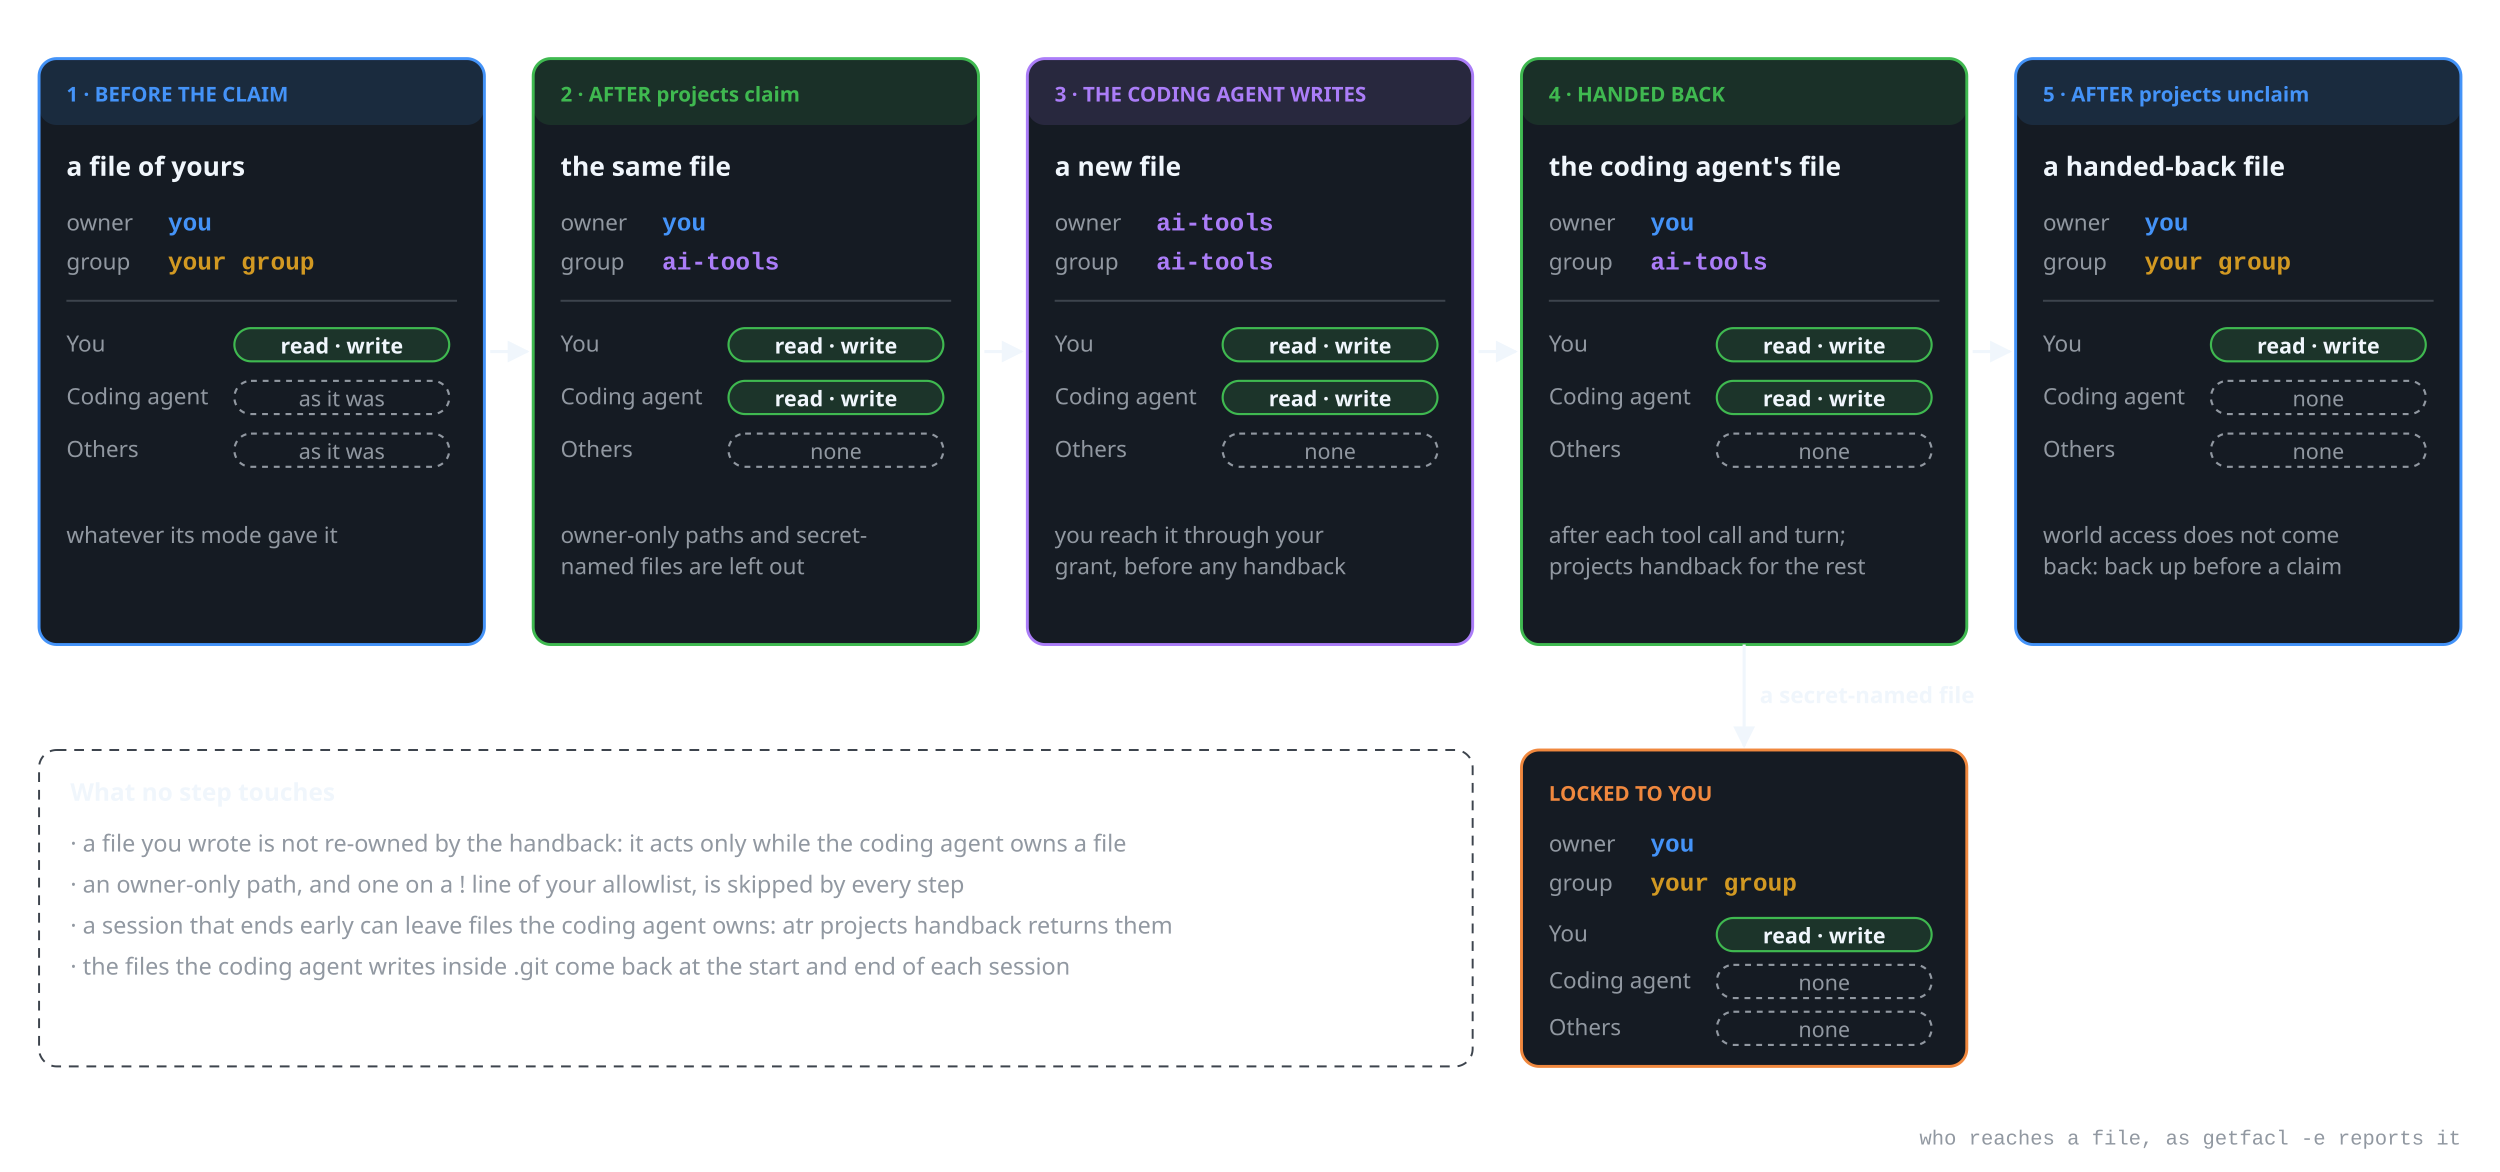
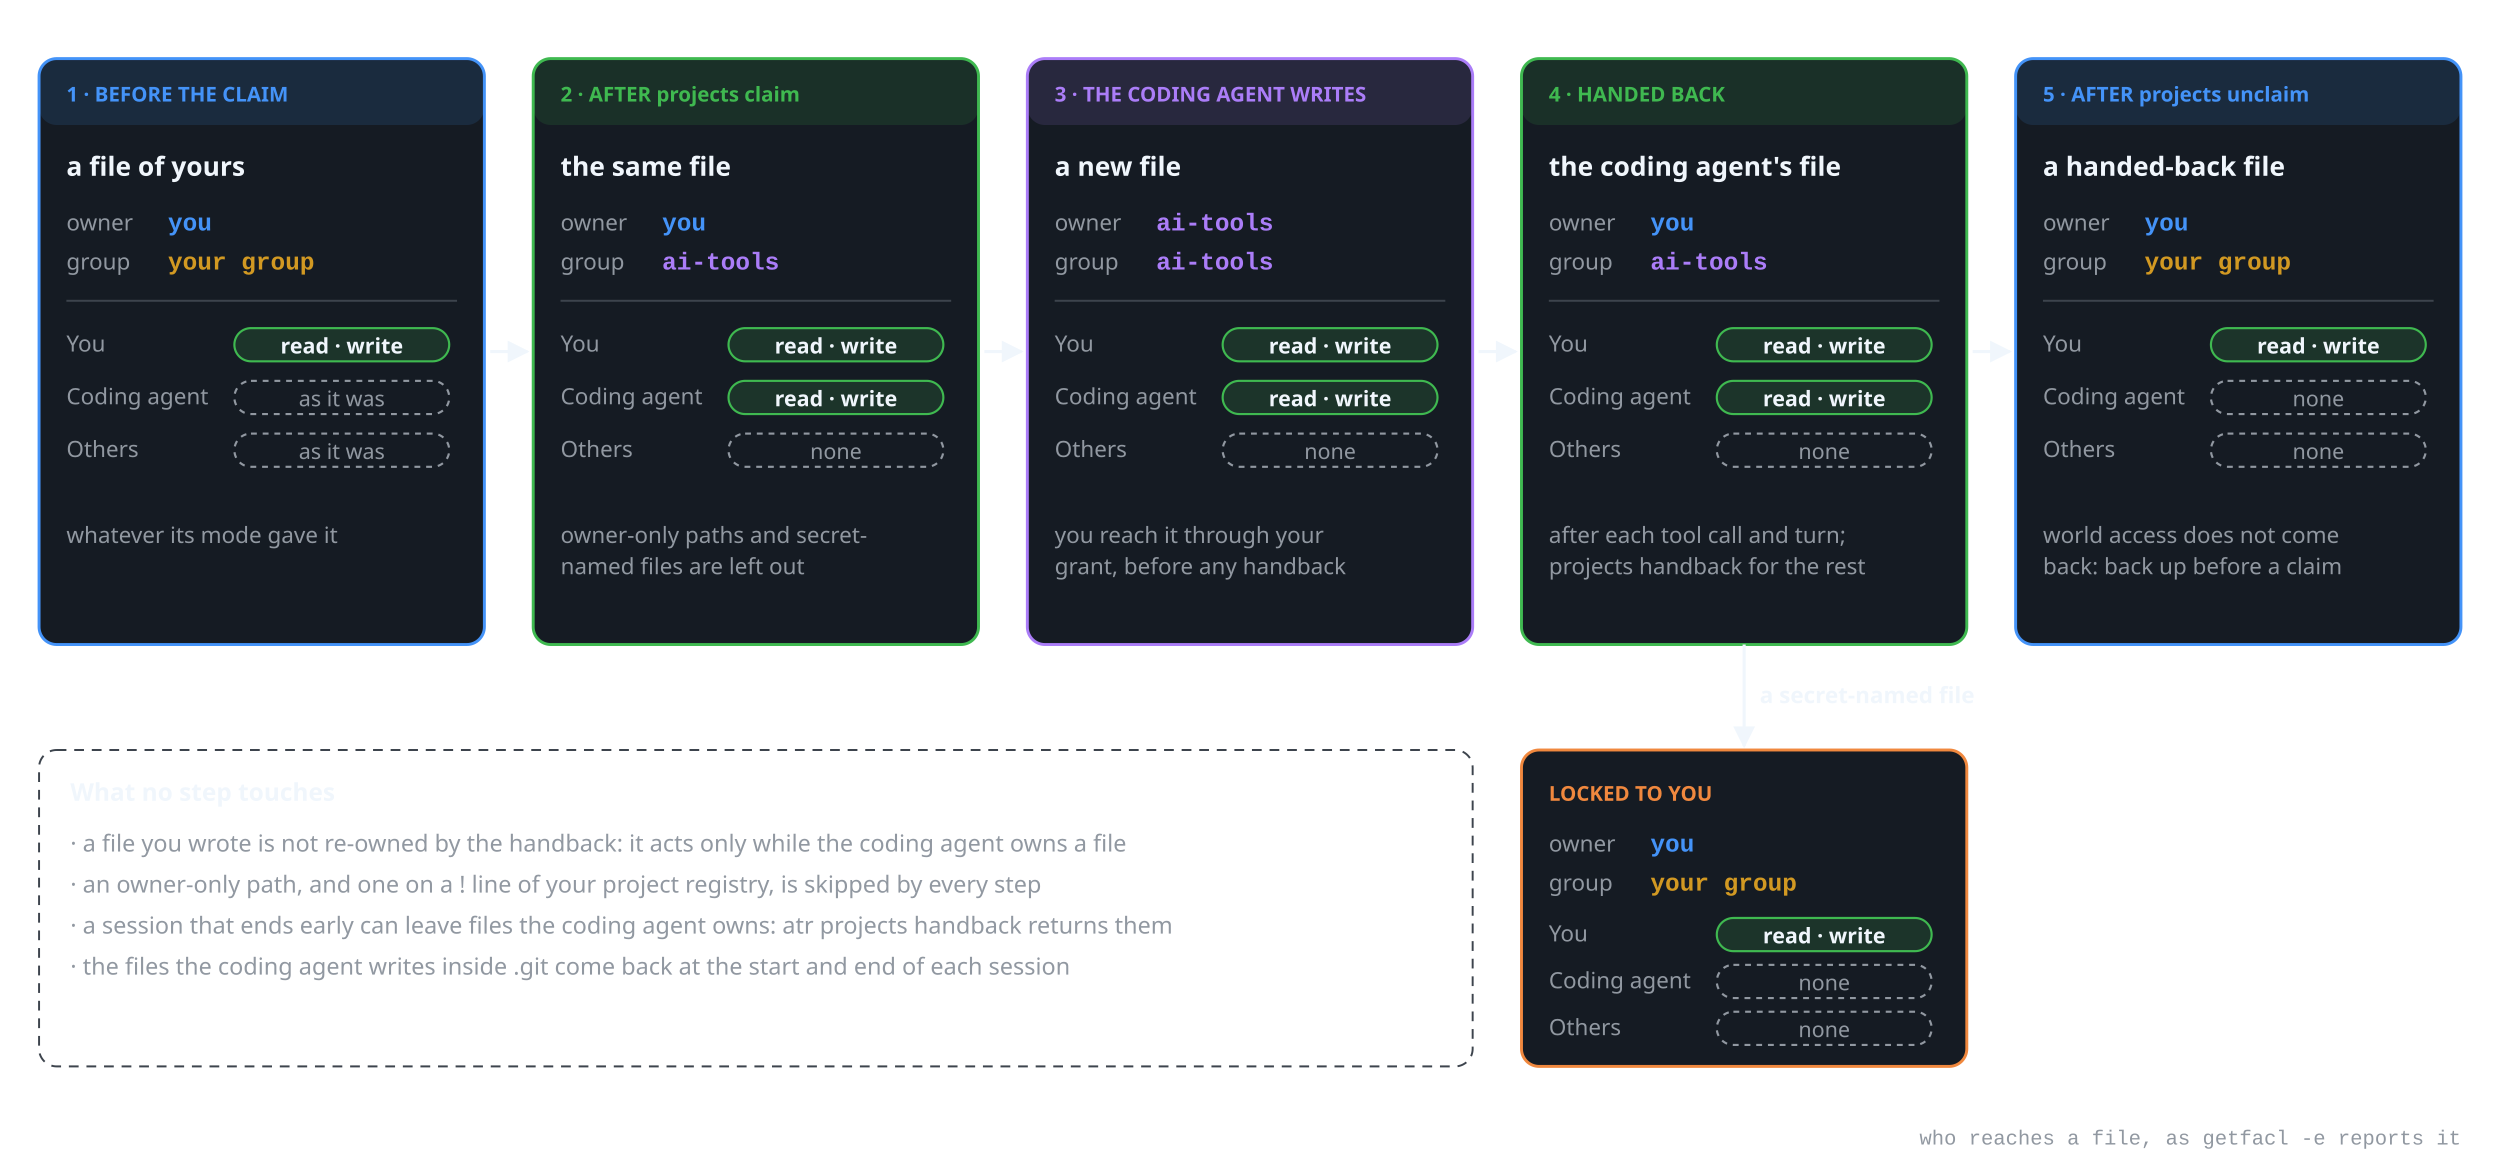
<svg xmlns="http://www.w3.org/2000/svg" viewBox="0 0 1280 600" width="1280" height="600" role="img" aria-labelledby="title desc" xml:space="preserve">
  <defs>
    <marker id="arrow-line" viewBox="0 0 10 10" refX="9" refY="5" markerWidth="7" markerHeight="7" orient="auto-start-reverse">
      <path d="M0 0 L10 5 L0 10 z" fill="#9198a1" />
    </marker>
    <marker id="arrow-egress" viewBox="0 0 10 10" refX="9" refY="5" markerWidth="7" markerHeight="7" orient="auto-start-reverse">
      <path d="M0 0 L10 5 L0 10 z" fill="#f85149" />
    </marker>
    <marker id="arrow-fg" viewBox="0 0 10 10" refX="9" refY="5" markerWidth="7" markerHeight="7" orient="auto-start-reverse">
      <path d="M0 0 L10 5 L0 10 z" fill="#f0f6fc" />
    </marker>
    <marker id="arrow-muted" viewBox="0 0 10 10" refX="9" refY="5" markerWidth="7" markerHeight="7" orient="auto-start-reverse">
      <path d="M0 0 L10 5 L0 10 z" fill="#9198a1" />
    </marker>
    <marker id="arrow-operator" viewBox="0 0 10 10" refX="9" refY="5" markerWidth="7" markerHeight="7" orient="auto-start-reverse">
      <path d="M0 0 L10 5 L0 10 z" fill="#4493f8" />
    </marker>
    <marker id="arrow-sandbox" viewBox="0 0 10 10" refX="9" refY="5" markerWidth="7" markerHeight="7" orient="auto-start-reverse">
      <path d="M0 0 L10 5 L0 10 z" fill="#ab7df8" />
    </marker>
    <marker id="arrow-root" viewBox="0 0 10 10" refX="9" refY="5" markerWidth="7" markerHeight="7" orient="auto-start-reverse">
      <path d="M0 0 L10 5 L0 10 z" fill="#f0883e" />
    </marker>
    <marker id="arrow-project" viewBox="0 0 10 10" refX="9" refY="5" markerWidth="7" markerHeight="7" orient="auto-start-reverse">
      <path d="M0 0 L10 5 L0 10 z" fill="#3fb950" />
    </marker>
  </defs>
  <rect x="20" y="30" width="228" height="300" rx="9" fill="#151b23" stroke="#4493f8" stroke-width="1.5" />
  <rect x="20" y="30" width="228" height="34" rx="9" fill="#4493f8" fill-opacity="0.13" />
  <text x="34" y="52" text-anchor="start" font-family="-apple-system, BlinkMacSystemFont, 'Segoe UI', 'Noto Sans', Helvetica, Arial, sans-serif" font-size="10.5" font-weight="700" fill="#4493f8">1 · BEFORE THE CLAIM</text>
  <text x="34" y="90" text-anchor="start" font-family="-apple-system, BlinkMacSystemFont, 'Segoe UI', 'Noto Sans', Helvetica, Arial, sans-serif" font-size="13.5" font-weight="600" fill="#f0f6fc">a file of yours</text>
  <text x="34" y="118" text-anchor="start" font-family="-apple-system, BlinkMacSystemFont, 'Segoe UI', 'Noto Sans', Helvetica, Arial, sans-serif" font-size="11.5" font-weight="400" fill="#9198a1">owner</text>
  <text x="86" y="118" text-anchor="start" font-family="ui-monospace, SFMono-Regular, 'SF Mono', Menlo, Consolas, 'Liberation Mono', monospace" font-size="12.5" font-weight="600" fill="#4493f8">you</text>
  <text x="34" y="138" text-anchor="start" font-family="-apple-system, BlinkMacSystemFont, 'Segoe UI', 'Noto Sans', Helvetica, Arial, sans-serif" font-size="11.5" font-weight="400" fill="#9198a1">group</text>
  <text x="86" y="138" text-anchor="start" font-family="ui-monospace, SFMono-Regular, 'SF Mono', Menlo, Consolas, 'Liberation Mono', monospace" font-size="12.5" font-weight="600" fill="#d29922">your group</text>
  <line x1="34" y1="154" x2="234" y2="154" stroke="#3d444d" />
  <text x="34" y="180" text-anchor="start" font-family="-apple-system, BlinkMacSystemFont, 'Segoe UI', 'Noto Sans', Helvetica, Arial, sans-serif" font-size="11.5" font-weight="400" fill="#9198a1">You</text>
  <rect x="120" y="168" width="110" height="17" rx="8.5" fill="#3fb950" fill-opacity="0.16" stroke="#3fb950" stroke-width="1.1" />
  <text x="175" y="181" text-anchor="middle" font-family="-apple-system, BlinkMacSystemFont, 'Segoe UI', 'Noto Sans', Helvetica, Arial, sans-serif" font-size="11" font-weight="600" fill="#f0f6fc">read · write</text>
  <text x="34" y="207" text-anchor="start" font-family="-apple-system, BlinkMacSystemFont, 'Segoe UI', 'Noto Sans', Helvetica, Arial, sans-serif" font-size="11.5" font-weight="400" fill="#9198a1">Coding agent</text>
  <rect x="120" y="195" width="110" height="17" rx="8.5" fill="none" stroke="#9198a1" stroke-width="1.1" stroke-dasharray="3 3" />
  <text x="175" y="208" text-anchor="middle" font-family="-apple-system, BlinkMacSystemFont, 'Segoe UI', 'Noto Sans', Helvetica, Arial, sans-serif" font-size="11" font-weight="400" fill="#9198a1">as it was</text>
  <text x="34" y="234" text-anchor="start" font-family="-apple-system, BlinkMacSystemFont, 'Segoe UI', 'Noto Sans', Helvetica, Arial, sans-serif" font-size="11.5" font-weight="400" fill="#9198a1">Others</text>
  <rect x="120" y="222" width="110" height="17" rx="8.5" fill="none" stroke="#9198a1" stroke-width="1.1" stroke-dasharray="3 3" />
  <text x="175" y="235" text-anchor="middle" font-family="-apple-system, BlinkMacSystemFont, 'Segoe UI', 'Noto Sans', Helvetica, Arial, sans-serif" font-size="11" font-weight="400" fill="#9198a1">as it was</text>
  <text x="34" y="278" text-anchor="start" font-family="-apple-system, BlinkMacSystemFont, 'Segoe UI', 'Noto Sans', Helvetica, Arial, sans-serif" font-size="11.5" font-weight="400" fill="#9198a1">whatever its mode gave it</text>
  <path d="M251 180.0 L270 180.0" fill="none" stroke="#f0f6fc" stroke-width="1.6" marker-end="url(#arrow-fg)" />
  <rect x="273" y="30" width="228" height="300" rx="9" fill="#151b23" stroke="#3fb950" stroke-width="1.5" />
  <rect x="273" y="30" width="228" height="34" rx="9" fill="#3fb950" fill-opacity="0.13" />
  <text x="287" y="52" text-anchor="start" font-family="-apple-system, BlinkMacSystemFont, 'Segoe UI', 'Noto Sans', Helvetica, Arial, sans-serif" font-size="10.5" font-weight="700" fill="#3fb950">2 · AFTER projects claim</text>
  <text x="287" y="90" text-anchor="start" font-family="-apple-system, BlinkMacSystemFont, 'Segoe UI', 'Noto Sans', Helvetica, Arial, sans-serif" font-size="13.5" font-weight="600" fill="#f0f6fc">the same file</text>
  <text x="287" y="118" text-anchor="start" font-family="-apple-system, BlinkMacSystemFont, 'Segoe UI', 'Noto Sans', Helvetica, Arial, sans-serif" font-size="11.5" font-weight="400" fill="#9198a1">owner</text>
  <text x="339" y="118" text-anchor="start" font-family="ui-monospace, SFMono-Regular, 'SF Mono', Menlo, Consolas, 'Liberation Mono', monospace" font-size="12.5" font-weight="600" fill="#4493f8">you</text>
  <text x="287" y="138" text-anchor="start" font-family="-apple-system, BlinkMacSystemFont, 'Segoe UI', 'Noto Sans', Helvetica, Arial, sans-serif" font-size="11.5" font-weight="400" fill="#9198a1">group</text>
  <text x="339" y="138" text-anchor="start" font-family="ui-monospace, SFMono-Regular, 'SF Mono', Menlo, Consolas, 'Liberation Mono', monospace" font-size="12.5" font-weight="600" fill="#ab7df8">ai-tools</text>
  <line x1="287" y1="154" x2="487" y2="154" stroke="#3d444d" />
  <text x="287" y="180" text-anchor="start" font-family="-apple-system, BlinkMacSystemFont, 'Segoe UI', 'Noto Sans', Helvetica, Arial, sans-serif" font-size="11.5" font-weight="400" fill="#9198a1">You</text>
  <rect x="373" y="168" width="110" height="17" rx="8.5" fill="#3fb950" fill-opacity="0.16" stroke="#3fb950" stroke-width="1.1" />
  <text x="428" y="181" text-anchor="middle" font-family="-apple-system, BlinkMacSystemFont, 'Segoe UI', 'Noto Sans', Helvetica, Arial, sans-serif" font-size="11" font-weight="600" fill="#f0f6fc">read · write</text>
  <text x="287" y="207" text-anchor="start" font-family="-apple-system, BlinkMacSystemFont, 'Segoe UI', 'Noto Sans', Helvetica, Arial, sans-serif" font-size="11.5" font-weight="400" fill="#9198a1">Coding agent</text>
  <rect x="373" y="195" width="110" height="17" rx="8.5" fill="#3fb950" fill-opacity="0.16" stroke="#3fb950" stroke-width="1.1" />
  <text x="428" y="208" text-anchor="middle" font-family="-apple-system, BlinkMacSystemFont, 'Segoe UI', 'Noto Sans', Helvetica, Arial, sans-serif" font-size="11" font-weight="600" fill="#f0f6fc">read · write</text>
  <text x="287" y="234" text-anchor="start" font-family="-apple-system, BlinkMacSystemFont, 'Segoe UI', 'Noto Sans', Helvetica, Arial, sans-serif" font-size="11.5" font-weight="400" fill="#9198a1">Others</text>
  <rect x="373" y="222" width="110" height="17" rx="8.5" fill="none" stroke="#9198a1" stroke-width="1.1" stroke-dasharray="3 3" />
  <text x="428" y="235" text-anchor="middle" font-family="-apple-system, BlinkMacSystemFont, 'Segoe UI', 'Noto Sans', Helvetica, Arial, sans-serif" font-size="11" font-weight="400" fill="#9198a1">none</text>
  <text x="287" y="278" text-anchor="start" font-family="-apple-system, BlinkMacSystemFont, 'Segoe UI', 'Noto Sans', Helvetica, Arial, sans-serif" font-size="11.5" font-weight="400" fill="#9198a1">owner-only paths and secret-</text>
  <text x="287" y="294" text-anchor="start" font-family="-apple-system, BlinkMacSystemFont, 'Segoe UI', 'Noto Sans', Helvetica, Arial, sans-serif" font-size="11.5" font-weight="400" fill="#9198a1">named files are left out</text>
  <path d="M504 180.0 L523 180.0" fill="none" stroke="#f0f6fc" stroke-width="1.6" marker-end="url(#arrow-fg)" />
  <rect x="526" y="30" width="228" height="300" rx="9" fill="#151b23" stroke="#ab7df8" stroke-width="1.5" />
  <rect x="526" y="30" width="228" height="34" rx="9" fill="#ab7df8" fill-opacity="0.13" />
  <text x="540" y="52" text-anchor="start" font-family="-apple-system, BlinkMacSystemFont, 'Segoe UI', 'Noto Sans', Helvetica, Arial, sans-serif" font-size="10.5" font-weight="700" fill="#ab7df8">3 · THE CODING AGENT WRITES</text>
  <text x="540" y="90" text-anchor="start" font-family="-apple-system, BlinkMacSystemFont, 'Segoe UI', 'Noto Sans', Helvetica, Arial, sans-serif" font-size="13.5" font-weight="600" fill="#f0f6fc">a new file</text>
  <text x="540" y="118" text-anchor="start" font-family="-apple-system, BlinkMacSystemFont, 'Segoe UI', 'Noto Sans', Helvetica, Arial, sans-serif" font-size="11.5" font-weight="400" fill="#9198a1">owner</text>
  <text x="592" y="118" text-anchor="start" font-family="ui-monospace, SFMono-Regular, 'SF Mono', Menlo, Consolas, 'Liberation Mono', monospace" font-size="12.5" font-weight="600" fill="#ab7df8">ai-tools</text>
  <text x="540" y="138" text-anchor="start" font-family="-apple-system, BlinkMacSystemFont, 'Segoe UI', 'Noto Sans', Helvetica, Arial, sans-serif" font-size="11.5" font-weight="400" fill="#9198a1">group</text>
  <text x="592" y="138" text-anchor="start" font-family="ui-monospace, SFMono-Regular, 'SF Mono', Menlo, Consolas, 'Liberation Mono', monospace" font-size="12.5" font-weight="600" fill="#ab7df8">ai-tools</text>
  <line x1="540" y1="154" x2="740" y2="154" stroke="#3d444d" />
  <text x="540" y="180" text-anchor="start" font-family="-apple-system, BlinkMacSystemFont, 'Segoe UI', 'Noto Sans', Helvetica, Arial, sans-serif" font-size="11.5" font-weight="400" fill="#9198a1">You</text>
  <rect x="626" y="168" width="110" height="17" rx="8.5" fill="#3fb950" fill-opacity="0.16" stroke="#3fb950" stroke-width="1.1" />
  <text x="681" y="181" text-anchor="middle" font-family="-apple-system, BlinkMacSystemFont, 'Segoe UI', 'Noto Sans', Helvetica, Arial, sans-serif" font-size="11" font-weight="600" fill="#f0f6fc">read · write</text>
  <text x="540" y="207" text-anchor="start" font-family="-apple-system, BlinkMacSystemFont, 'Segoe UI', 'Noto Sans', Helvetica, Arial, sans-serif" font-size="11.5" font-weight="400" fill="#9198a1">Coding agent</text>
  <rect x="626" y="195" width="110" height="17" rx="8.5" fill="#3fb950" fill-opacity="0.16" stroke="#3fb950" stroke-width="1.1" />
  <text x="681" y="208" text-anchor="middle" font-family="-apple-system, BlinkMacSystemFont, 'Segoe UI', 'Noto Sans', Helvetica, Arial, sans-serif" font-size="11" font-weight="600" fill="#f0f6fc">read · write</text>
  <text x="540" y="234" text-anchor="start" font-family="-apple-system, BlinkMacSystemFont, 'Segoe UI', 'Noto Sans', Helvetica, Arial, sans-serif" font-size="11.5" font-weight="400" fill="#9198a1">Others</text>
  <rect x="626" y="222" width="110" height="17" rx="8.5" fill="none" stroke="#9198a1" stroke-width="1.1" stroke-dasharray="3 3" />
  <text x="681" y="235" text-anchor="middle" font-family="-apple-system, BlinkMacSystemFont, 'Segoe UI', 'Noto Sans', Helvetica, Arial, sans-serif" font-size="11" font-weight="400" fill="#9198a1">none</text>
  <text x="540" y="278" text-anchor="start" font-family="-apple-system, BlinkMacSystemFont, 'Segoe UI', 'Noto Sans', Helvetica, Arial, sans-serif" font-size="11.5" font-weight="400" fill="#9198a1">you reach it through your</text>
  <text x="540" y="294" text-anchor="start" font-family="-apple-system, BlinkMacSystemFont, 'Segoe UI', 'Noto Sans', Helvetica, Arial, sans-serif" font-size="11.5" font-weight="400" fill="#9198a1">grant, before any handback</text>
  <path d="M757 180.0 L776 180.0" fill="none" stroke="#f0f6fc" stroke-width="1.6" marker-end="url(#arrow-fg)" />
  <rect x="779" y="30" width="228" height="300" rx="9" fill="#151b23" stroke="#3fb950" stroke-width="1.5" />
  <rect x="779" y="30" width="228" height="34" rx="9" fill="#3fb950" fill-opacity="0.13" />
  <text x="793" y="52" text-anchor="start" font-family="-apple-system, BlinkMacSystemFont, 'Segoe UI', 'Noto Sans', Helvetica, Arial, sans-serif" font-size="10.5" font-weight="700" fill="#3fb950">4 · HANDED BACK</text>
  <text x="793" y="90" text-anchor="start" font-family="-apple-system, BlinkMacSystemFont, 'Segoe UI', 'Noto Sans', Helvetica, Arial, sans-serif" font-size="13.5" font-weight="600" fill="#f0f6fc">the coding agent's file</text>
  <text x="793" y="118" text-anchor="start" font-family="-apple-system, BlinkMacSystemFont, 'Segoe UI', 'Noto Sans', Helvetica, Arial, sans-serif" font-size="11.5" font-weight="400" fill="#9198a1">owner</text>
  <text x="845" y="118" text-anchor="start" font-family="ui-monospace, SFMono-Regular, 'SF Mono', Menlo, Consolas, 'Liberation Mono', monospace" font-size="12.5" font-weight="600" fill="#4493f8">you</text>
  <text x="793" y="138" text-anchor="start" font-family="-apple-system, BlinkMacSystemFont, 'Segoe UI', 'Noto Sans', Helvetica, Arial, sans-serif" font-size="11.5" font-weight="400" fill="#9198a1">group</text>
  <text x="845" y="138" text-anchor="start" font-family="ui-monospace, SFMono-Regular, 'SF Mono', Menlo, Consolas, 'Liberation Mono', monospace" font-size="12.5" font-weight="600" fill="#ab7df8">ai-tools</text>
  <line x1="793" y1="154" x2="993" y2="154" stroke="#3d444d" />
  <text x="793" y="180" text-anchor="start" font-family="-apple-system, BlinkMacSystemFont, 'Segoe UI', 'Noto Sans', Helvetica, Arial, sans-serif" font-size="11.5" font-weight="400" fill="#9198a1">You</text>
  <rect x="879" y="168" width="110" height="17" rx="8.5" fill="#3fb950" fill-opacity="0.16" stroke="#3fb950" stroke-width="1.1" />
  <text x="934" y="181" text-anchor="middle" font-family="-apple-system, BlinkMacSystemFont, 'Segoe UI', 'Noto Sans', Helvetica, Arial, sans-serif" font-size="11" font-weight="600" fill="#f0f6fc">read · write</text>
  <text x="793" y="207" text-anchor="start" font-family="-apple-system, BlinkMacSystemFont, 'Segoe UI', 'Noto Sans', Helvetica, Arial, sans-serif" font-size="11.5" font-weight="400" fill="#9198a1">Coding agent</text>
  <rect x="879" y="195" width="110" height="17" rx="8.5" fill="#3fb950" fill-opacity="0.16" stroke="#3fb950" stroke-width="1.1" />
  <text x="934" y="208" text-anchor="middle" font-family="-apple-system, BlinkMacSystemFont, 'Segoe UI', 'Noto Sans', Helvetica, Arial, sans-serif" font-size="11" font-weight="600" fill="#f0f6fc">read · write</text>
  <text x="793" y="234" text-anchor="start" font-family="-apple-system, BlinkMacSystemFont, 'Segoe UI', 'Noto Sans', Helvetica, Arial, sans-serif" font-size="11.5" font-weight="400" fill="#9198a1">Others</text>
  <rect x="879" y="222" width="110" height="17" rx="8.5" fill="none" stroke="#9198a1" stroke-width="1.1" stroke-dasharray="3 3" />
  <text x="934" y="235" text-anchor="middle" font-family="-apple-system, BlinkMacSystemFont, 'Segoe UI', 'Noto Sans', Helvetica, Arial, sans-serif" font-size="11" font-weight="400" fill="#9198a1">none</text>
  <text x="793" y="278" text-anchor="start" font-family="-apple-system, BlinkMacSystemFont, 'Segoe UI', 'Noto Sans', Helvetica, Arial, sans-serif" font-size="11.5" font-weight="400" fill="#9198a1">after each tool call and turn;</text>
  <text x="793" y="294" text-anchor="start" font-family="-apple-system, BlinkMacSystemFont, 'Segoe UI', 'Noto Sans', Helvetica, Arial, sans-serif" font-size="11.5" font-weight="400" fill="#9198a1">projects handback for the rest</text>
  <path d="M1010 180.0 L1029 180.0" fill="none" stroke="#f0f6fc" stroke-width="1.6" marker-end="url(#arrow-fg)" />
  <rect x="1032" y="30" width="228" height="300" rx="9" fill="#151b23" stroke="#4493f8" stroke-width="1.5" />
  <rect x="1032" y="30" width="228" height="34" rx="9" fill="#4493f8" fill-opacity="0.13" />
  <text x="1046" y="52" text-anchor="start" font-family="-apple-system, BlinkMacSystemFont, 'Segoe UI', 'Noto Sans', Helvetica, Arial, sans-serif" font-size="10.5" font-weight="700" fill="#4493f8">5 · AFTER projects unclaim</text>
  <text x="1046" y="90" text-anchor="start" font-family="-apple-system, BlinkMacSystemFont, 'Segoe UI', 'Noto Sans', Helvetica, Arial, sans-serif" font-size="13.5" font-weight="600" fill="#f0f6fc">a handed-back file</text>
  <text x="1046" y="118" text-anchor="start" font-family="-apple-system, BlinkMacSystemFont, 'Segoe UI', 'Noto Sans', Helvetica, Arial, sans-serif" font-size="11.5" font-weight="400" fill="#9198a1">owner</text>
  <text x="1098" y="118" text-anchor="start" font-family="ui-monospace, SFMono-Regular, 'SF Mono', Menlo, Consolas, 'Liberation Mono', monospace" font-size="12.5" font-weight="600" fill="#4493f8">you</text>
  <text x="1046" y="138" text-anchor="start" font-family="-apple-system, BlinkMacSystemFont, 'Segoe UI', 'Noto Sans', Helvetica, Arial, sans-serif" font-size="11.5" font-weight="400" fill="#9198a1">group</text>
  <text x="1098" y="138" text-anchor="start" font-family="ui-monospace, SFMono-Regular, 'SF Mono', Menlo, Consolas, 'Liberation Mono', monospace" font-size="12.5" font-weight="600" fill="#d29922">your group</text>
  <line x1="1046" y1="154" x2="1246" y2="154" stroke="#3d444d" />
  <text x="1046" y="180" text-anchor="start" font-family="-apple-system, BlinkMacSystemFont, 'Segoe UI', 'Noto Sans', Helvetica, Arial, sans-serif" font-size="11.5" font-weight="400" fill="#9198a1">You</text>
  <rect x="1132" y="168" width="110" height="17" rx="8.5" fill="#3fb950" fill-opacity="0.16" stroke="#3fb950" stroke-width="1.1" />
  <text x="1187" y="181" text-anchor="middle" font-family="-apple-system, BlinkMacSystemFont, 'Segoe UI', 'Noto Sans', Helvetica, Arial, sans-serif" font-size="11" font-weight="600" fill="#f0f6fc">read · write</text>
  <text x="1046" y="207" text-anchor="start" font-family="-apple-system, BlinkMacSystemFont, 'Segoe UI', 'Noto Sans', Helvetica, Arial, sans-serif" font-size="11.5" font-weight="400" fill="#9198a1">Coding agent</text>
  <rect x="1132" y="195" width="110" height="17" rx="8.5" fill="none" stroke="#9198a1" stroke-width="1.1" stroke-dasharray="3 3" />
  <text x="1187" y="208" text-anchor="middle" font-family="-apple-system, BlinkMacSystemFont, 'Segoe UI', 'Noto Sans', Helvetica, Arial, sans-serif" font-size="11" font-weight="400" fill="#9198a1">none</text>
  <text x="1046" y="234" text-anchor="start" font-family="-apple-system, BlinkMacSystemFont, 'Segoe UI', 'Noto Sans', Helvetica, Arial, sans-serif" font-size="11.5" font-weight="400" fill="#9198a1">Others</text>
  <rect x="1132" y="222" width="110" height="17" rx="8.5" fill="none" stroke="#9198a1" stroke-width="1.1" stroke-dasharray="3 3" />
  <text x="1187" y="235" text-anchor="middle" font-family="-apple-system, BlinkMacSystemFont, 'Segoe UI', 'Noto Sans', Helvetica, Arial, sans-serif" font-size="11" font-weight="400" fill="#9198a1">none</text>
  <text x="1046" y="278" text-anchor="start" font-family="-apple-system, BlinkMacSystemFont, 'Segoe UI', 'Noto Sans', Helvetica, Arial, sans-serif" font-size="11.5" font-weight="400" fill="#9198a1">world access does not come</text>
  <text x="1046" y="294" text-anchor="start" font-family="-apple-system, BlinkMacSystemFont, 'Segoe UI', 'Noto Sans', Helvetica, Arial, sans-serif" font-size="11.5" font-weight="400" fill="#9198a1">back: back up before a claim</text>
  <path d="M893.0 330 L893.0 382" fill="none" stroke="#f0f6fc" stroke-width="1.6" marker-end="url(#arrow-fg)" />
  <text x="901.0" y="360" text-anchor="start" font-family="-apple-system, BlinkMacSystemFont, 'Segoe UI', 'Noto Sans', Helvetica, Arial, sans-serif" font-size="11.5" font-weight="600" fill="#f0f6fc">a secret-named file</text>
  <rect x="779" y="384" width="228" height="162" rx="9" fill="#151b23" stroke="#f0883e" stroke-width="1.5" />
  <text x="793" y="410" text-anchor="start" font-family="-apple-system, BlinkMacSystemFont, 'Segoe UI', 'Noto Sans', Helvetica, Arial, sans-serif" font-size="10.5" font-weight="700" fill="#f0883e">LOCKED TO YOU</text>
  <text x="793" y="436" text-anchor="start" font-family="-apple-system, BlinkMacSystemFont, 'Segoe UI', 'Noto Sans', Helvetica, Arial, sans-serif" font-size="11.5" font-weight="400" fill="#9198a1">owner</text>
  <text x="845" y="436" text-anchor="start" font-family="ui-monospace, SFMono-Regular, 'SF Mono', Menlo, Consolas, 'Liberation Mono', monospace" font-size="12.5" font-weight="600" fill="#4493f8">you</text>
  <text x="793" y="456" text-anchor="start" font-family="-apple-system, BlinkMacSystemFont, 'Segoe UI', 'Noto Sans', Helvetica, Arial, sans-serif" font-size="11.5" font-weight="400" fill="#9198a1">group</text>
  <text x="845" y="456" text-anchor="start" font-family="ui-monospace, SFMono-Regular, 'SF Mono', Menlo, Consolas, 'Liberation Mono', monospace" font-size="12.5" font-weight="600" fill="#d29922">your group</text>
  <text x="793" y="482" text-anchor="start" font-family="-apple-system, BlinkMacSystemFont, 'Segoe UI', 'Noto Sans', Helvetica, Arial, sans-serif" font-size="11.5" font-weight="400" fill="#9198a1">You</text>
  <rect x="879" y="470" width="110" height="17" rx="8.5" fill="#3fb950" fill-opacity="0.16" stroke="#3fb950" stroke-width="1.1" />
  <text x="934" y="483" text-anchor="middle" font-family="-apple-system, BlinkMacSystemFont, 'Segoe UI', 'Noto Sans', Helvetica, Arial, sans-serif" font-size="11" font-weight="600" fill="#f0f6fc">read · write</text>
  <text x="793" y="506" text-anchor="start" font-family="-apple-system, BlinkMacSystemFont, 'Segoe UI', 'Noto Sans', Helvetica, Arial, sans-serif" font-size="11.5" font-weight="400" fill="#9198a1">Coding agent</text>
  <rect x="879" y="494" width="110" height="17" rx="8.5" fill="none" stroke="#9198a1" stroke-width="1.1" stroke-dasharray="3 3" />
  <text x="934" y="507" text-anchor="middle" font-family="-apple-system, BlinkMacSystemFont, 'Segoe UI', 'Noto Sans', Helvetica, Arial, sans-serif" font-size="11" font-weight="400" fill="#9198a1">none</text>
  <text x="793" y="530" text-anchor="start" font-family="-apple-system, BlinkMacSystemFont, 'Segoe UI', 'Noto Sans', Helvetica, Arial, sans-serif" font-size="11.5" font-weight="400" fill="#9198a1">Others</text>
  <rect x="879" y="518" width="110" height="17" rx="8.5" fill="none" stroke="#9198a1" stroke-width="1.1" stroke-dasharray="3 3" />
  <text x="934" y="531" text-anchor="middle" font-family="-apple-system, BlinkMacSystemFont, 'Segoe UI', 'Noto Sans', Helvetica, Arial, sans-serif" font-size="11" font-weight="400" fill="#9198a1">none</text>
  <rect x="20" y="384" width="734" height="162" rx="9" fill="none" stroke="#3d444d" stroke-dasharray="5 4" />
  <text x="36" y="410" text-anchor="start" font-family="-apple-system, BlinkMacSystemFont, 'Segoe UI', 'Noto Sans', Helvetica, Arial, sans-serif" font-size="12.5" font-weight="600" fill="#f0f6fc">What no step touches</text>
  <text x="36" y="436" text-anchor="start" font-family="-apple-system, BlinkMacSystemFont, 'Segoe UI', 'Noto Sans', Helvetica, Arial, sans-serif" font-size="12" font-weight="400" fill="#9198a1">· a file you wrote is not re-owned by the handback: it acts only while the coding agent owns a file</text>
-   <text x="36" y="457" text-anchor="start" font-family="-apple-system, BlinkMacSystemFont, 'Segoe UI', 'Noto Sans', Helvetica, Arial, sans-serif" font-size="12" font-weight="400" fill="#9198a1">· an owner-only path, and one on a ! line of your allowlist, is skipped by every step</text>
+   <text x="36" y="457" text-anchor="start" font-family="-apple-system, BlinkMacSystemFont, 'Segoe UI', 'Noto Sans', Helvetica, Arial, sans-serif" font-size="12" font-weight="400" fill="#9198a1">· an owner-only path, and one on a ! line of your project registry, is skipped by every step</text>
  <text x="36" y="478" text-anchor="start" font-family="-apple-system, BlinkMacSystemFont, 'Segoe UI', 'Noto Sans', Helvetica, Arial, sans-serif" font-size="12" font-weight="400" fill="#9198a1">· a session that ends early can leave files the coding agent owns: atr projects handback returns them</text>
  <text x="36" y="499" text-anchor="start" font-family="-apple-system, BlinkMacSystemFont, 'Segoe UI', 'Noto Sans', Helvetica, Arial, sans-serif" font-size="12" font-weight="400" fill="#9198a1">· the files the coding agent writes inside .git come back at the start and end of each session</text>
  <text x="1260" y="586" text-anchor="end" font-family="ui-monospace, SFMono-Regular, 'SF Mono', Menlo, Consolas, 'Liberation Mono', monospace" font-size="10.5" font-weight="400" fill="#9198a1">who reaches a file, as getfacl -e reports it</text>
</svg>
